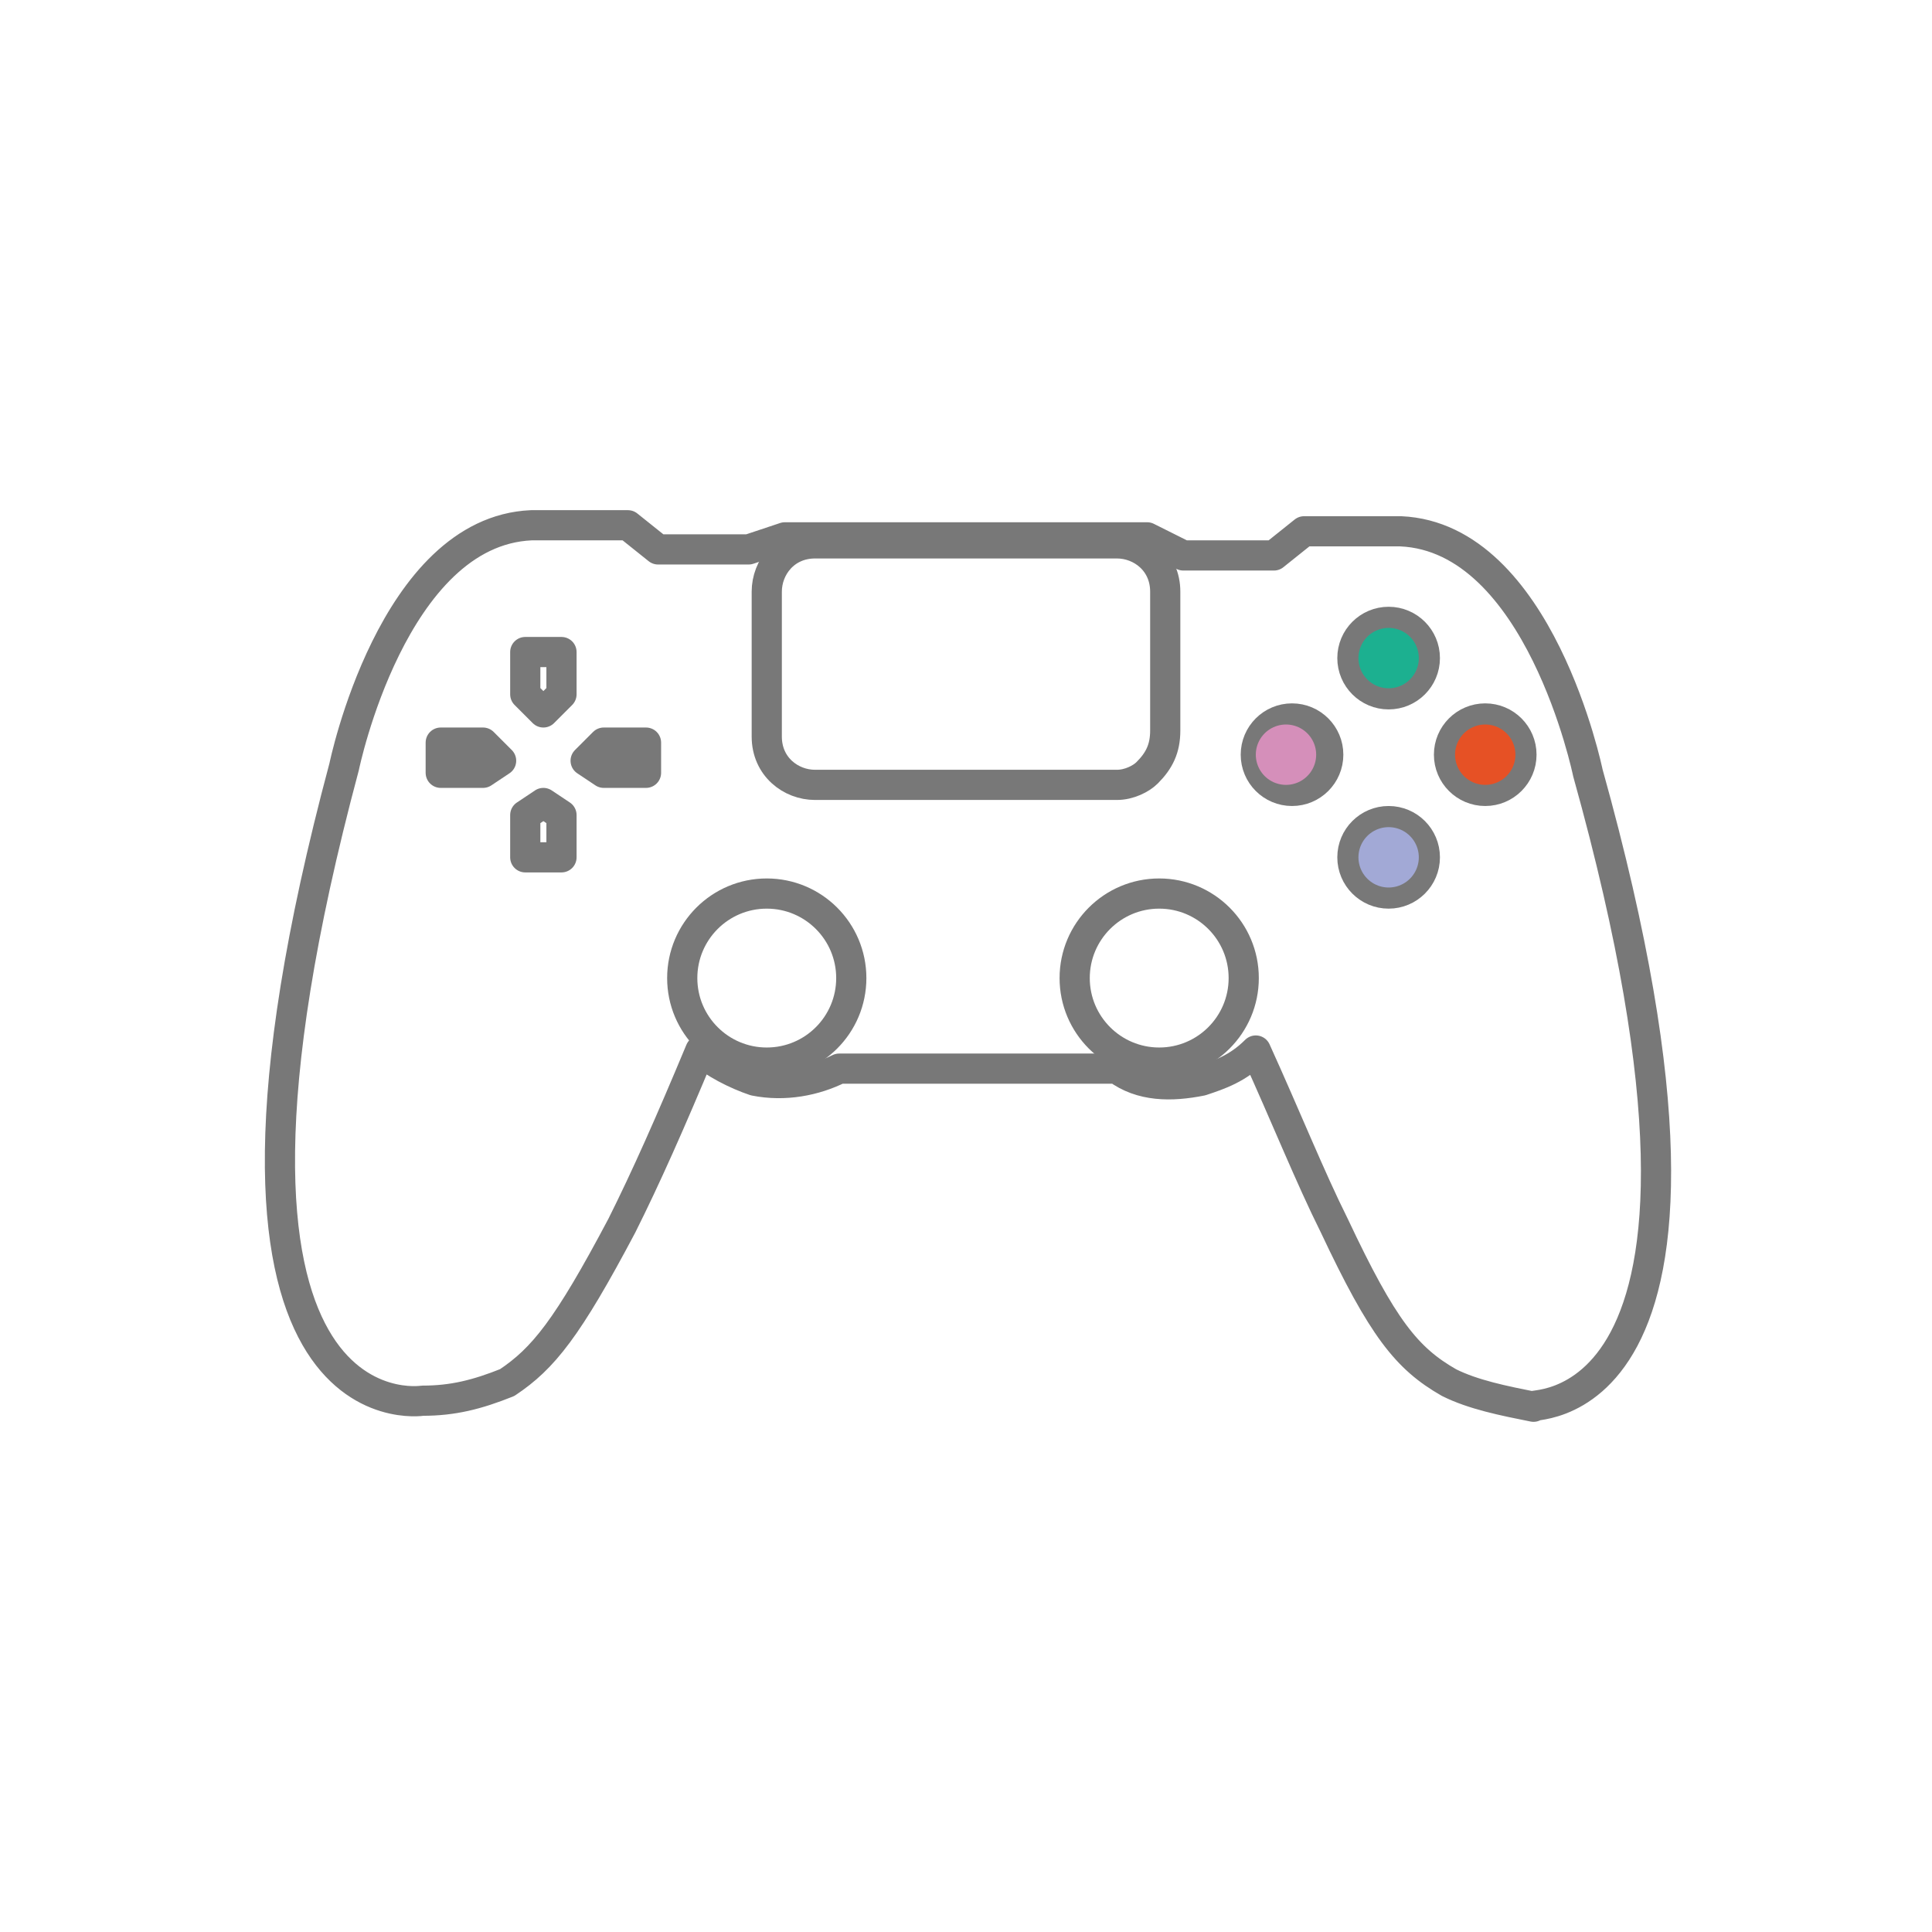
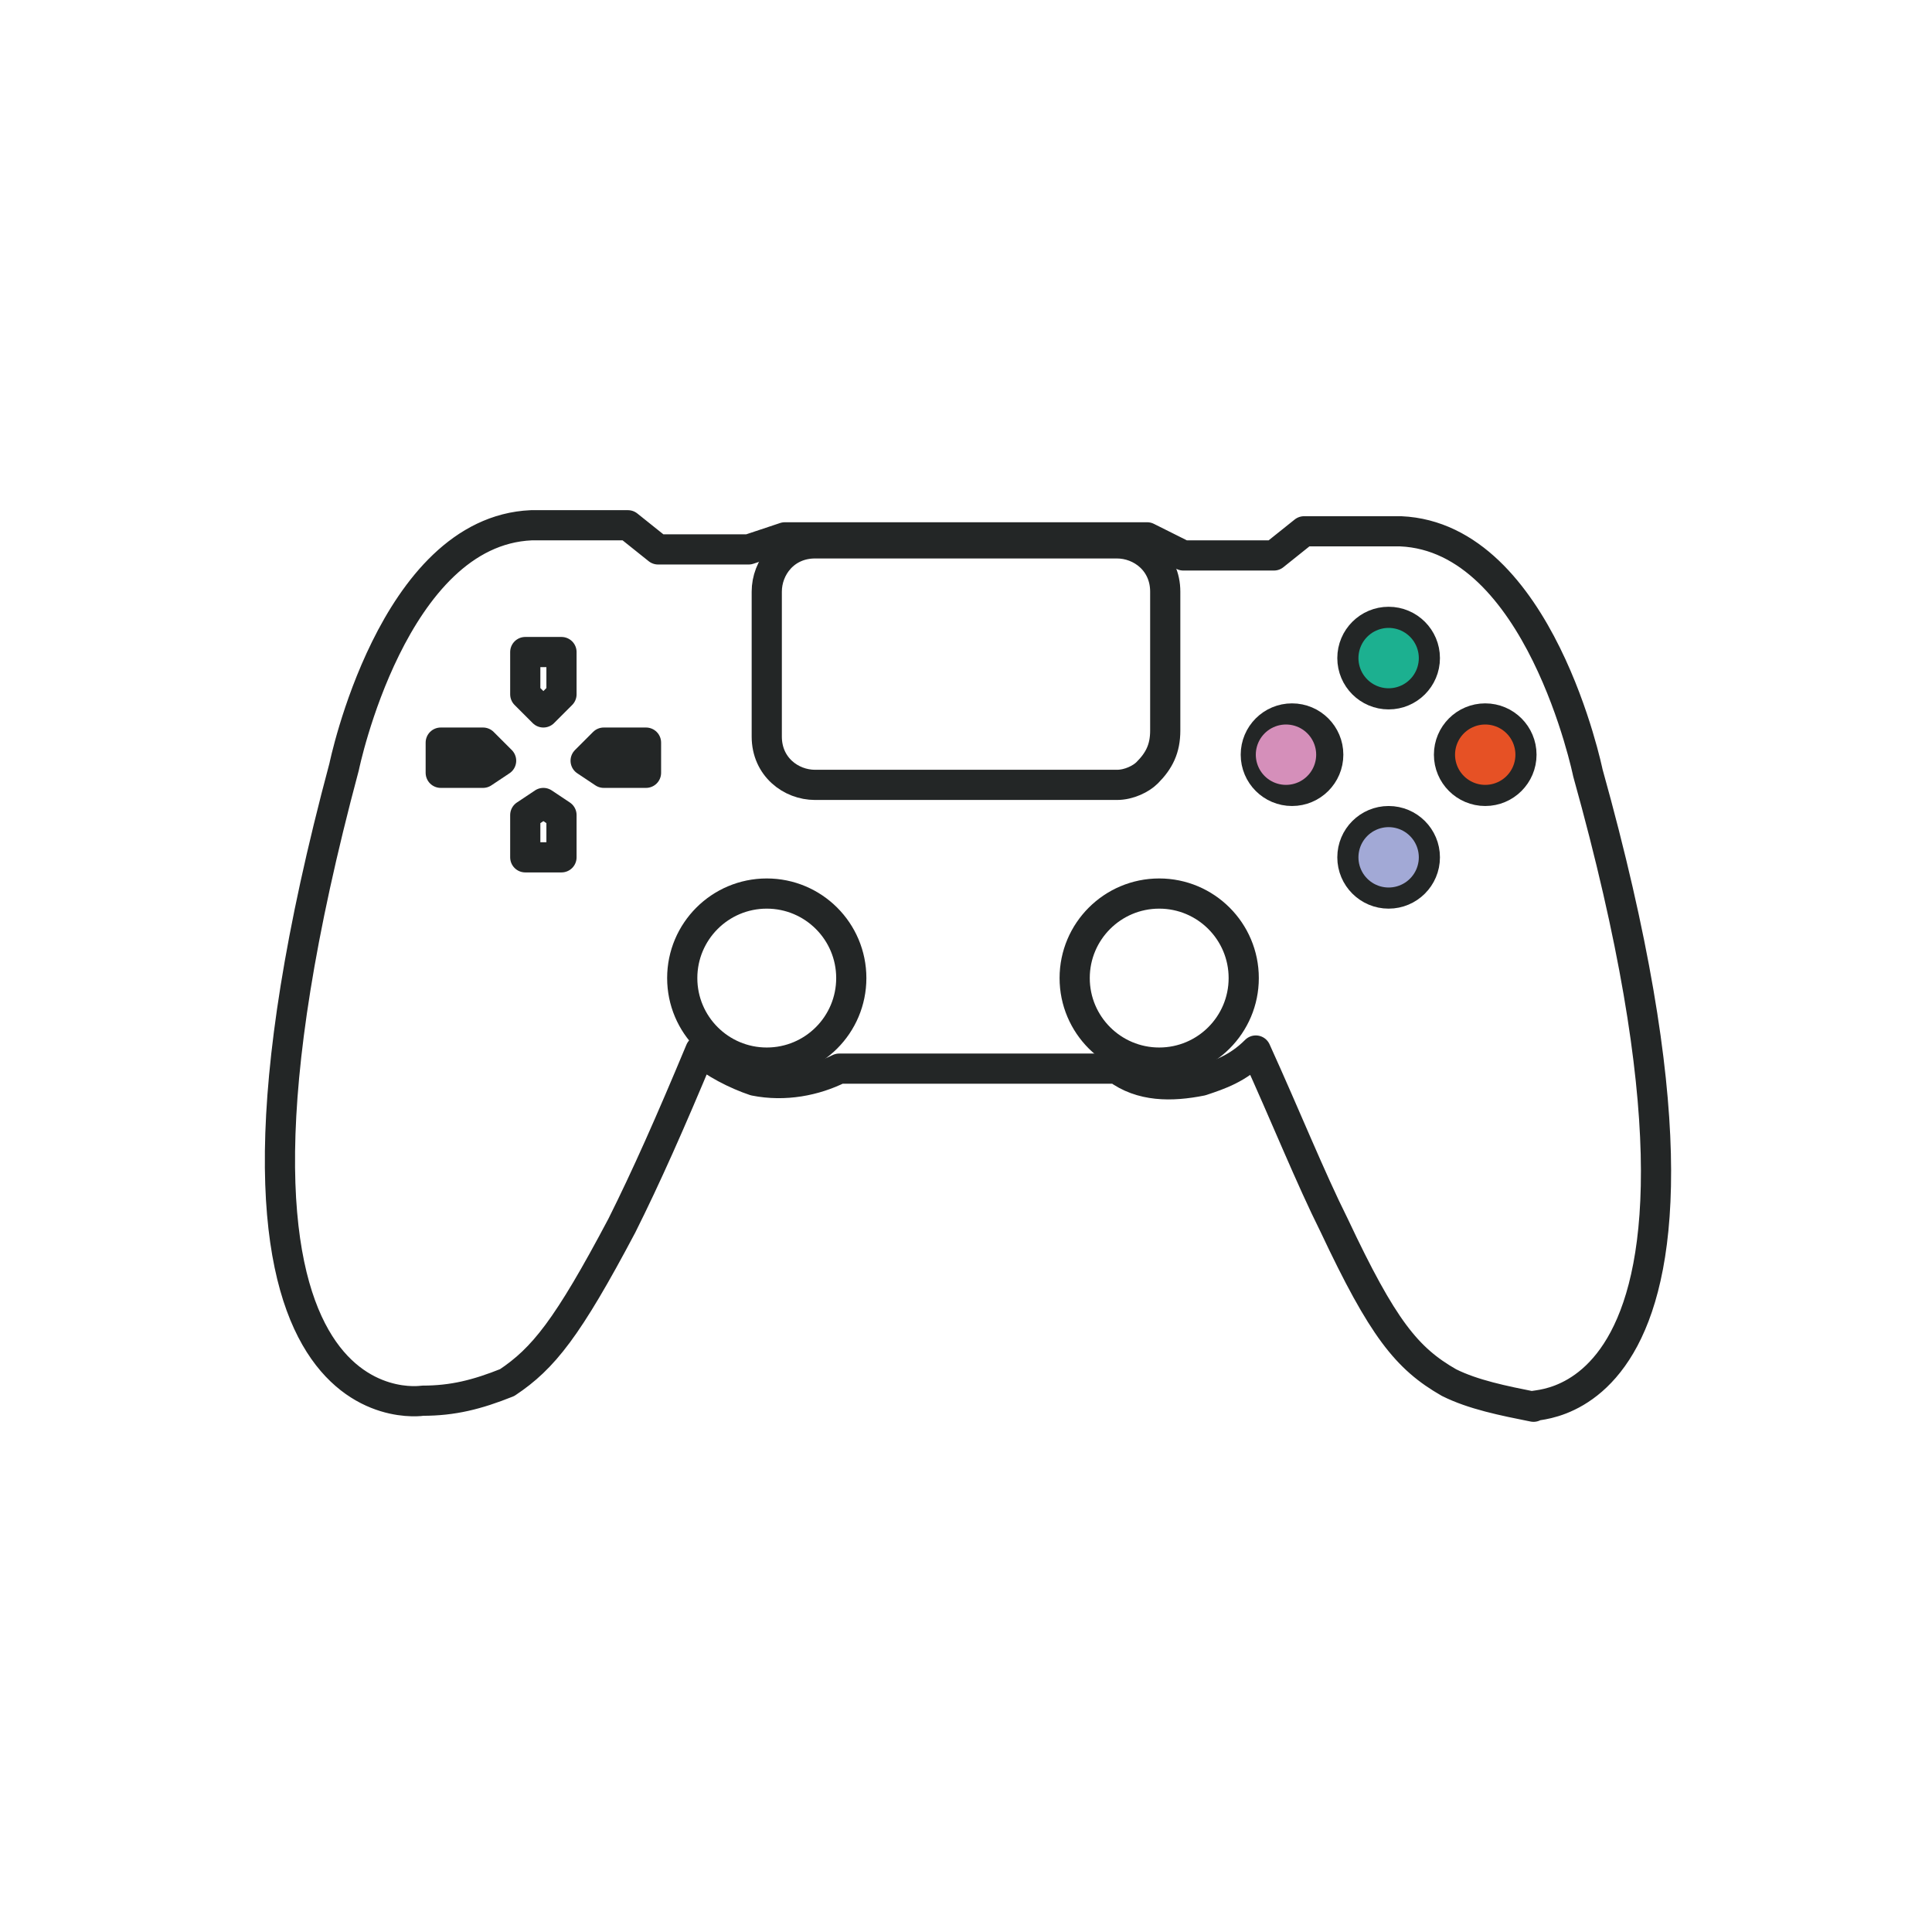
<svg xmlns="http://www.w3.org/2000/svg" viewBox="0 0 32 32">
  <g fill="none" stroke-linecap="round" stroke-linejoin="round">
-     <g stroke="#787878" stroke-width="0.5">
+     <g stroke="#232626" stroke-width="0.5">
      <path d="M26.3,12.8c0,0-0.8-3.9-3.1-4h-1.6l-0.5,0.4h-1.5L19,8.9l-6,0l-0.6,0.2h-1.5l-0.5-0.4H8.8c-2.3,0.1-3.1,4-3.1,4C2.7,23.9,7,23.2,7,23.2c0.5,0,0.9-0.1,1.4-0.3c0.6-0.4,1-0.9,1.9-2.6c0.4-0.8,0.8-1.7,1.3-2.9c0.2,0.2,0.6,0.4,0.9,0.5c0.5,0.1,1,0,1.4-0.2h4.6c0.4,0.3,0.9,0.3,1.4,0.2c0.3-0.1,0.6-0.2,0.9-0.5c0.5,1.1,0.9,2.1,1.3,2.9c0.8,1.7,1.2,2.2,1.9,2.6c0.4,0.2,0.9,0.3,1.4,0.4C25.1,23.2,29.4,23.9,26.3,12.8z" />
      <circle cx="12.7" cy="16.2" r="1.4" />
      <circle cx="19.2" cy="16.2" r="1.4" />
      <path d="M10,12.8h0.7l0,0v-0.5l0,0H10l-0.3,0.3L10,12.8z" />
      <path d="M8,12.8H7.3l0,0v-0.5l0,0H8l0.3,0.3L8,12.8z" />
      <path d="M9.3,11.5v-0.7l0,0H8.7l0,0v0.7L9,11.8L9.3,11.5z" />
      <path d="M9.3,13.5v0.7l0,0H8.7l0,0v-0.7L9,13.3L9.3,13.5z" />
      <circle cx="21.4" cy="12.5" r="0.6" />
      <circle cx="24.6" cy="12.5" r="0.6" />
      <circle cx="23" cy="14.2" r="0.6" />
      <circle cx="23" cy="10.9" r="0.6" />
      <path d="M18.5,9h-5c-0.5,0-0.8,0.4-0.8,0.8v2.4c0,0.5,0.4,0.8,0.8,0.8h5c0.2,0,0.4-0.1,0.5-0.2c0.2-0.2,0.3-0.4,0.3-0.7V9.8C19.3,9.3,18.9,9,18.5,9z" />
    </g>
    <polygon stroke="#D58FBA" stroke-width="1" points="21.3,12.5 21.3,12.5 21.3,12.5" />
    <polygon stroke="#1CB090" stroke-width="1" points="23,10.9 23,10.9 23,10.9" />
    <polygon stroke="#E65125" stroke-width="1" points="24.6,12.5 24.6,12.5 24.6,12.5" />
    <polygon stroke="#A2A9D6" stroke-width="1" points="23,14.2 23,14.2 23,14.2" />
  </g>
</svg>
